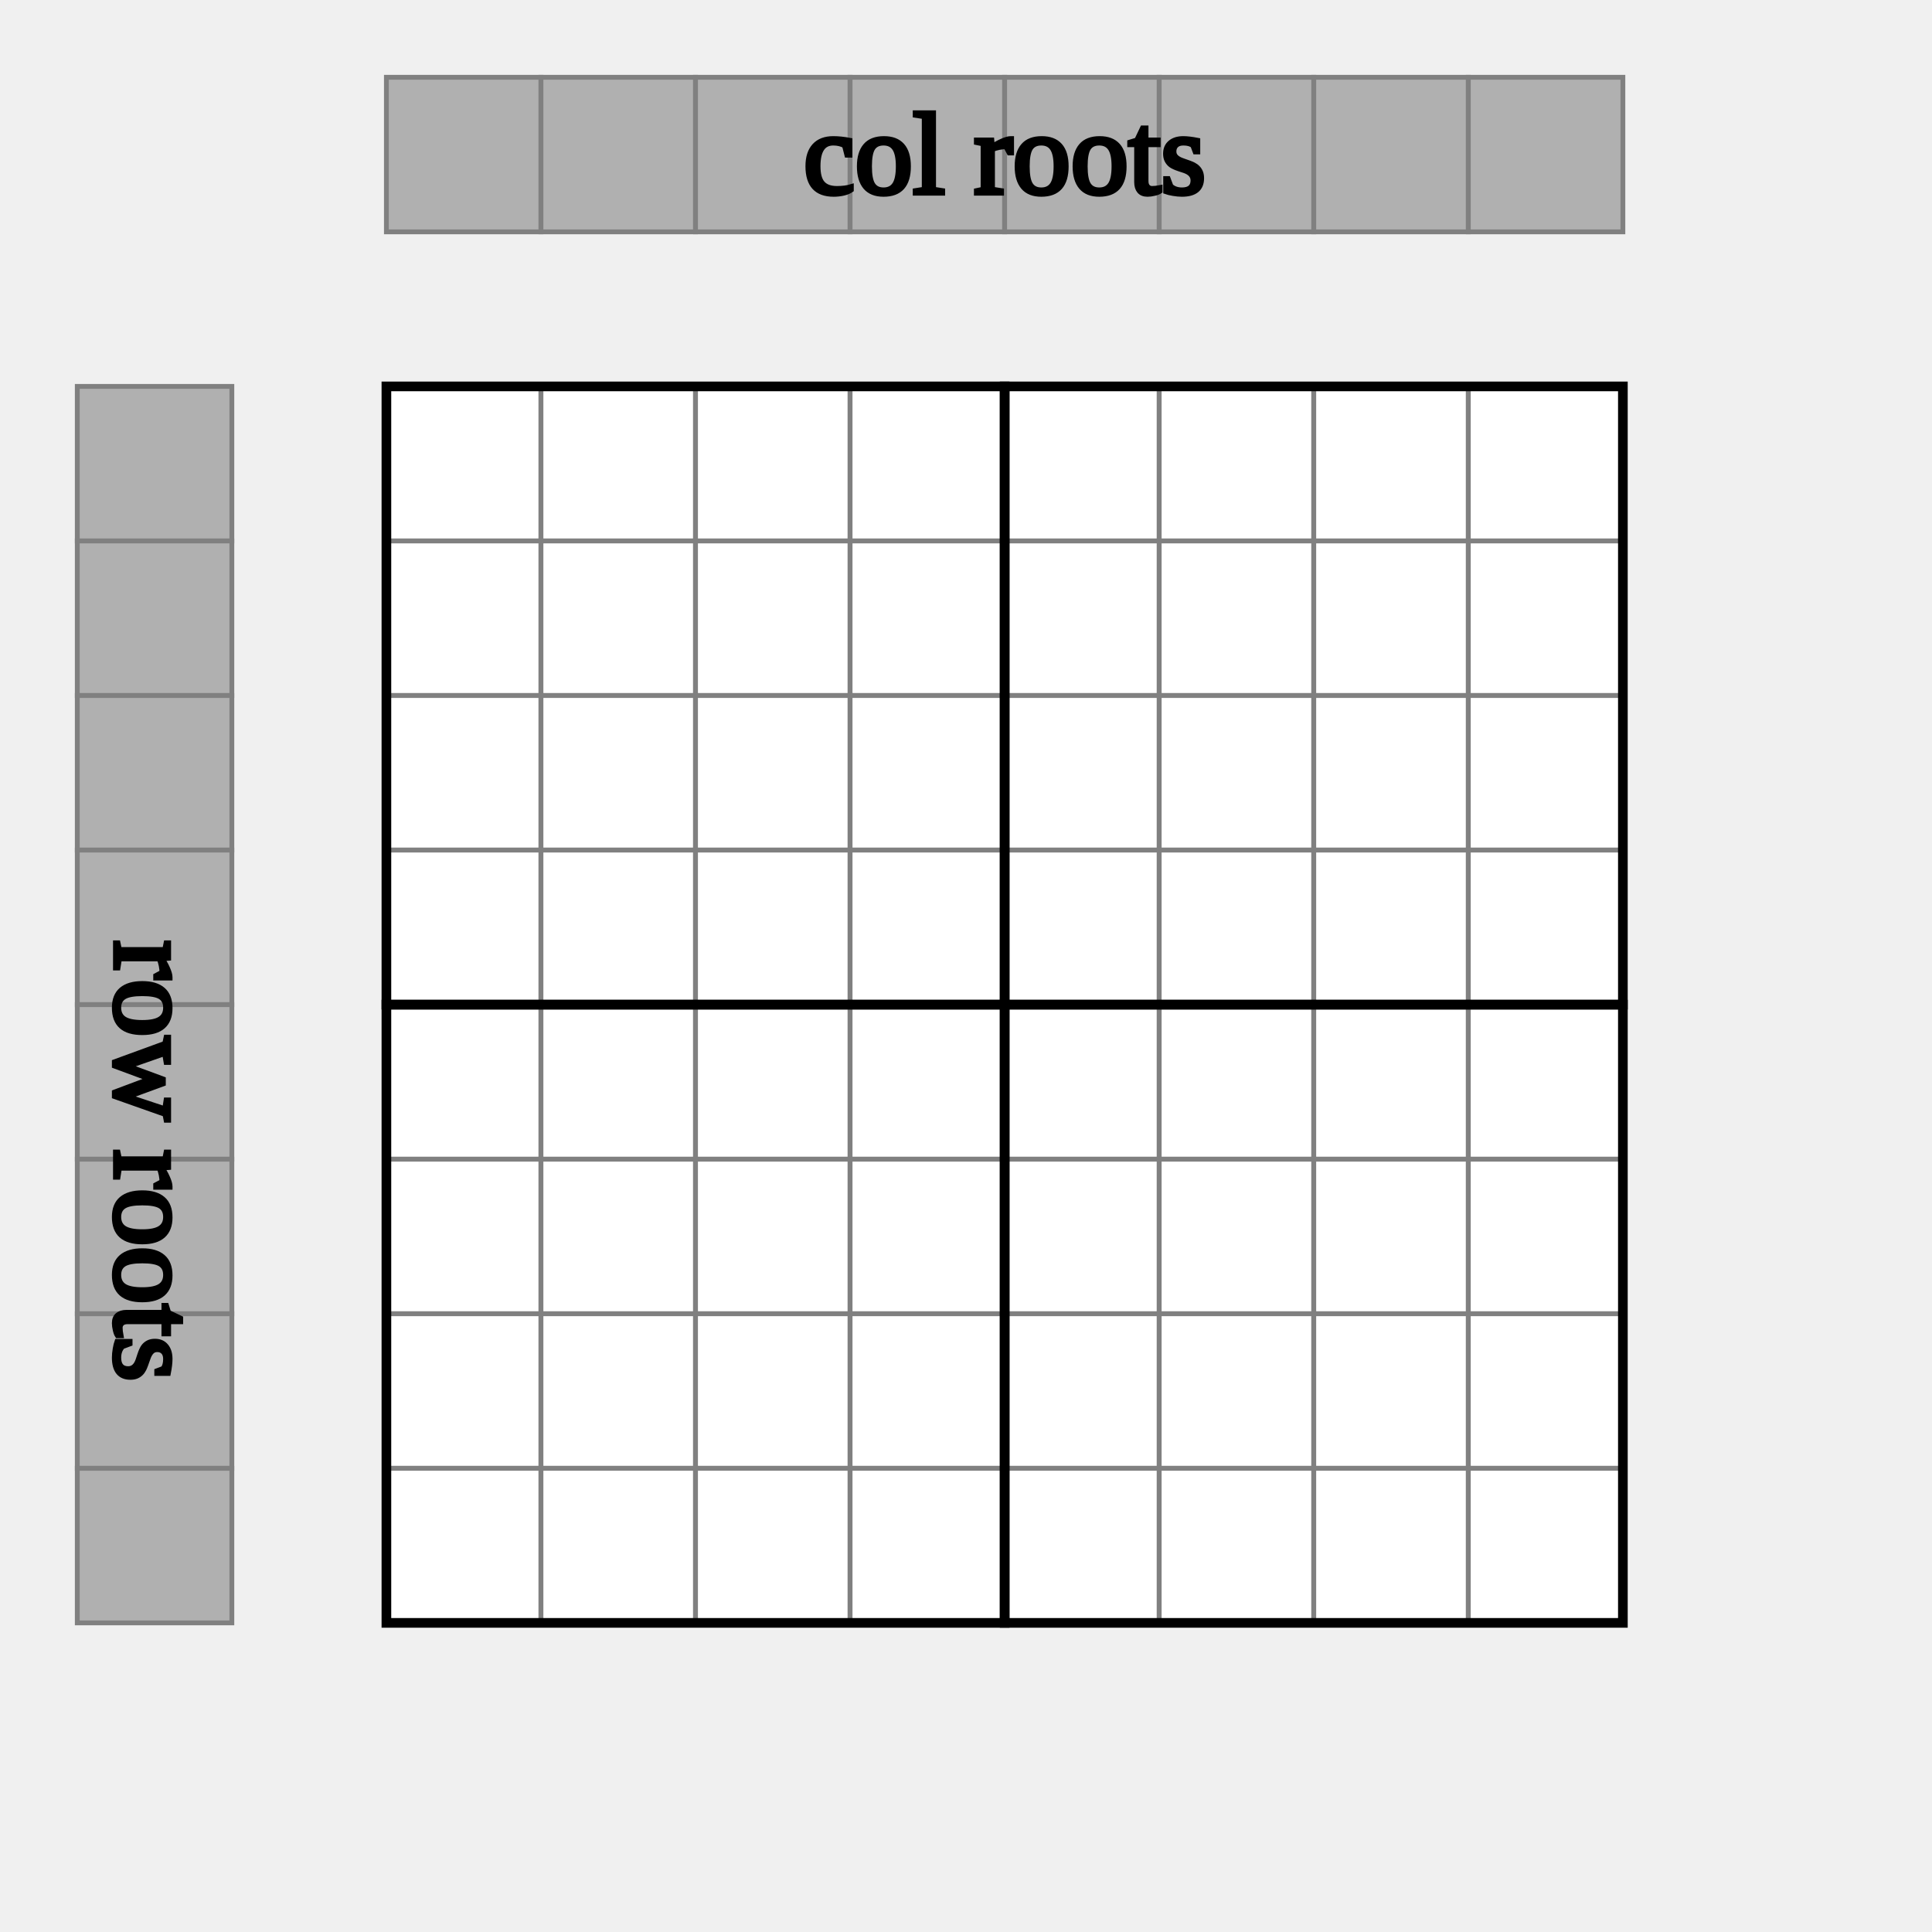
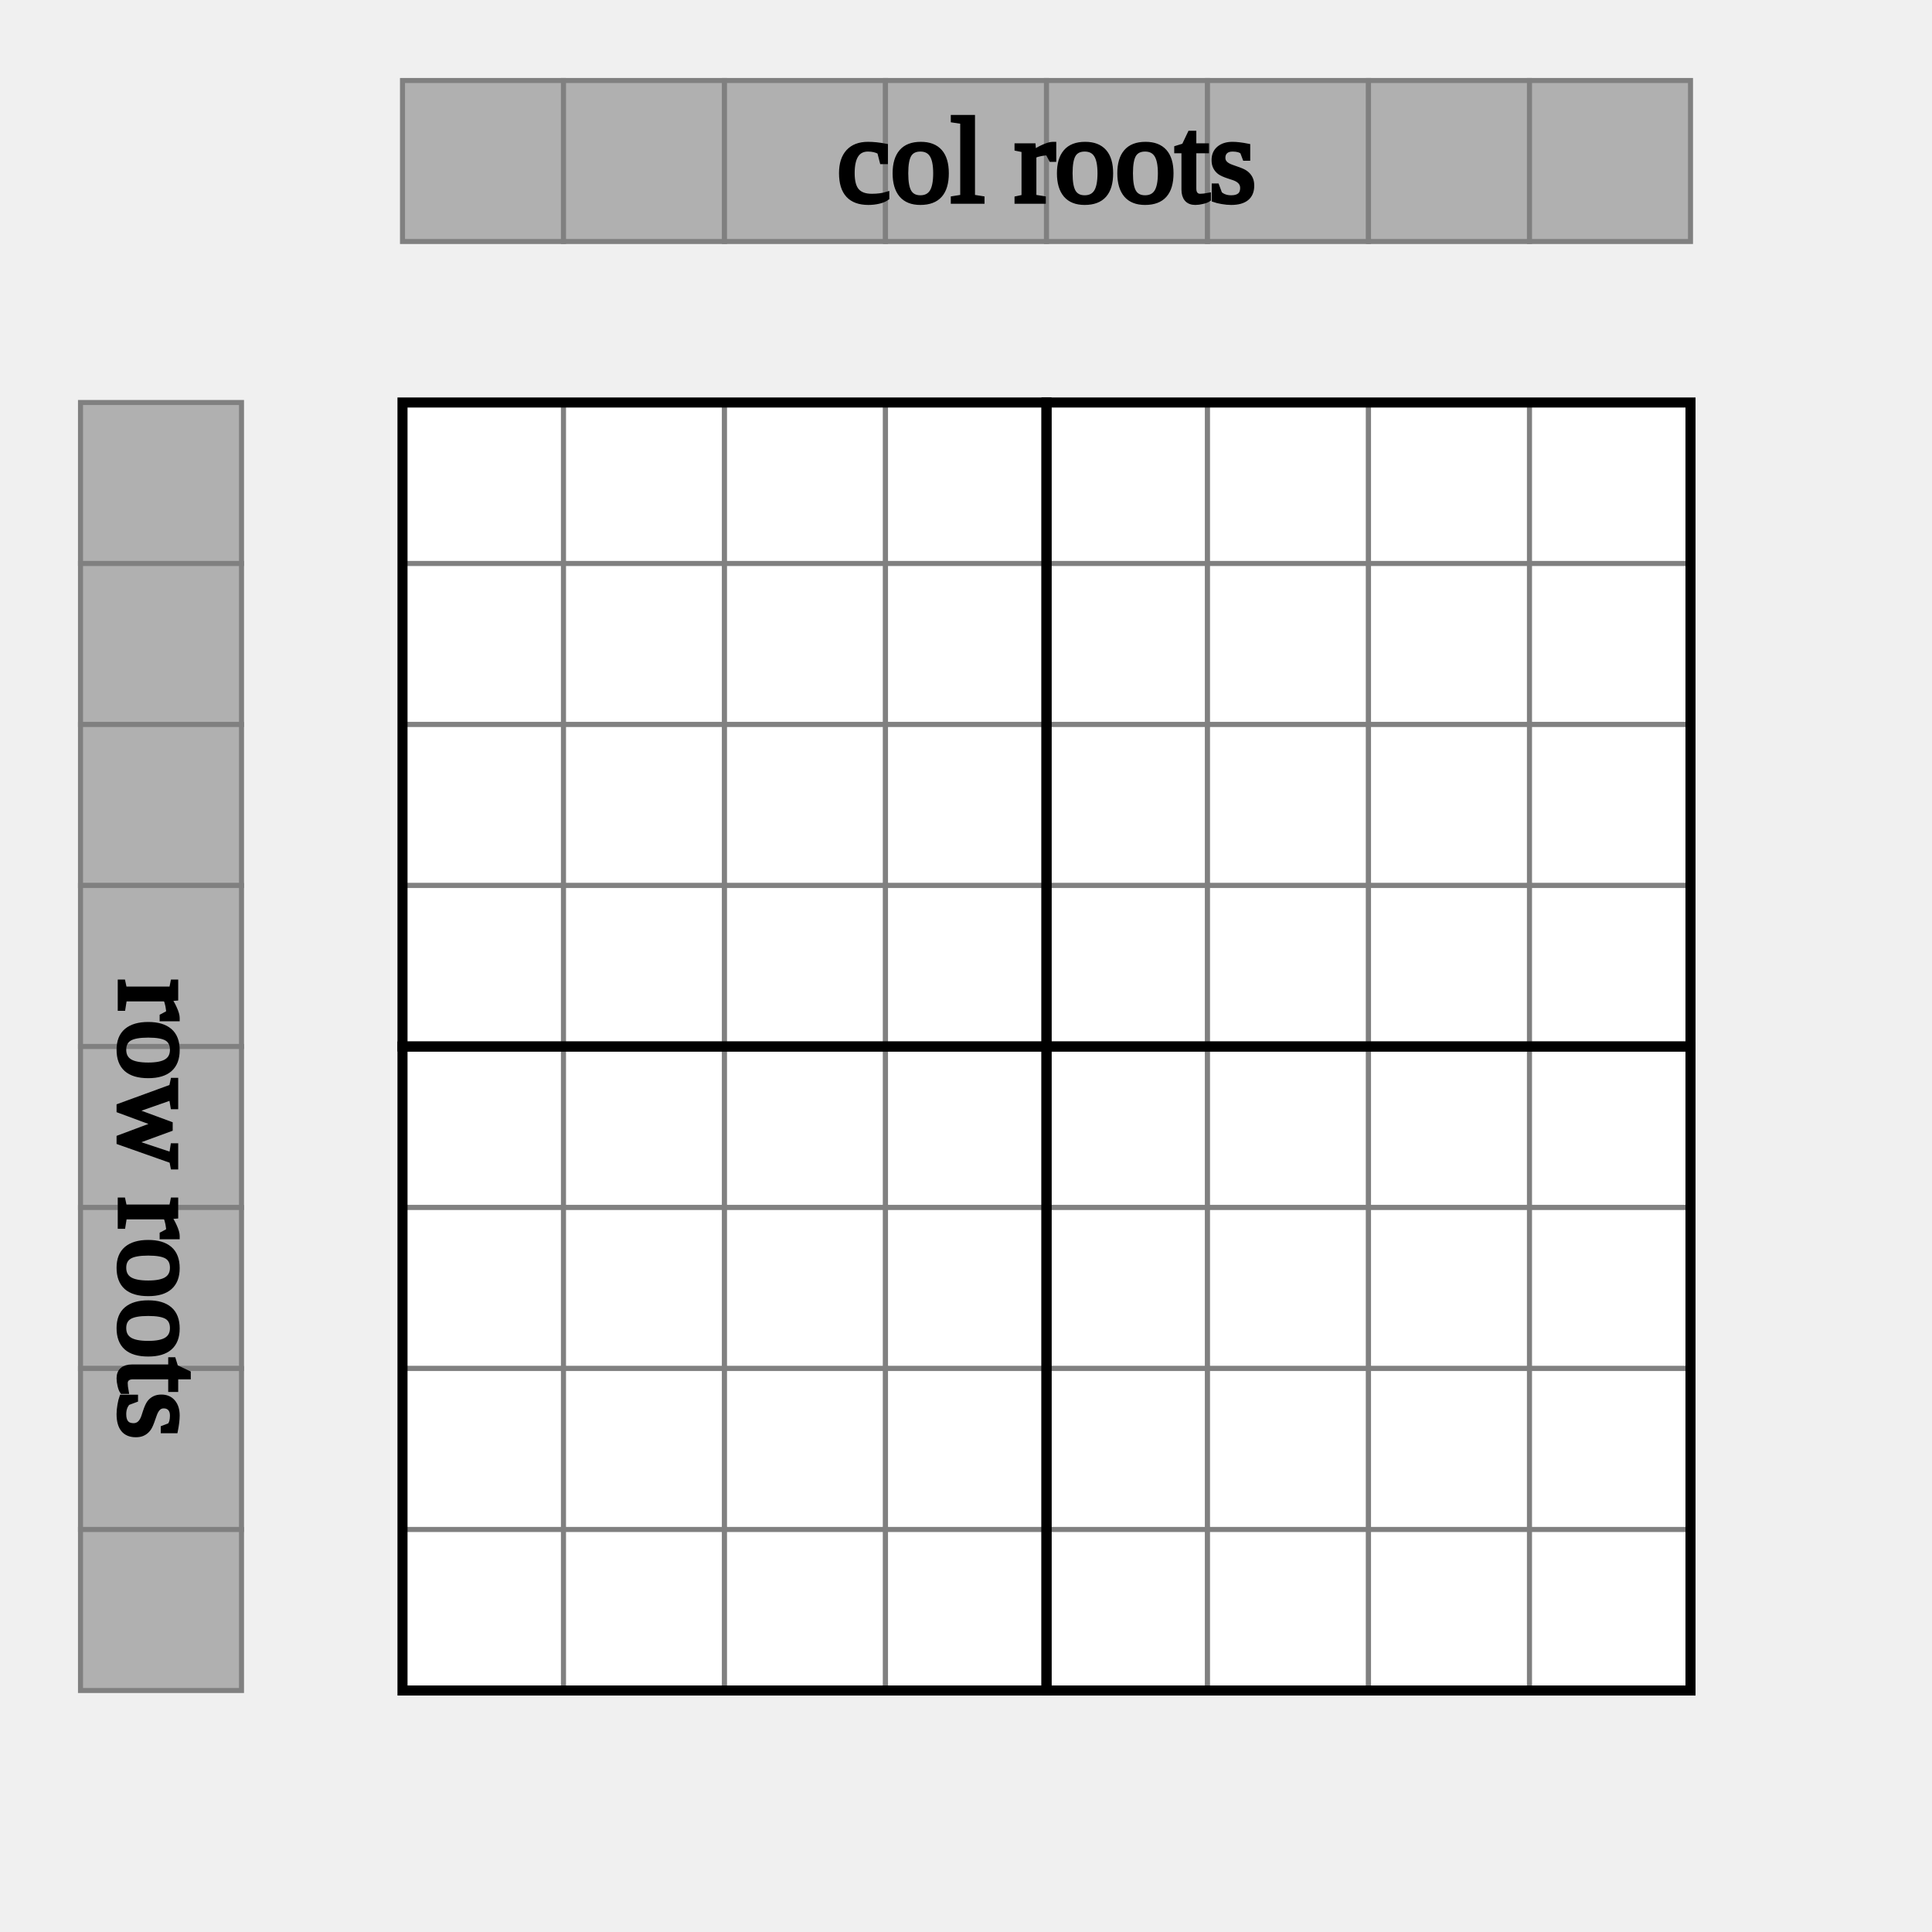
- <svg xmlns="http://www.w3.org/2000/svg" width="320" height="320" viewBox="-80 -80 400 400">
+ <svg xmlns="http://www.w3.org/2000/svg" viewBox="-80 -80 384 384">
  <rect fill="#ffffff" stroke="#808080" x="0" y="0" width="32" height="32" />
  <rect fill="#ffffff" stroke="#808080" x="32" y="0" width="32" height="32" />
  <rect fill="#ffffff" stroke="#808080" x="64" y="0" width="32" height="32" />
  <rect fill="#ffffff" stroke="#808080" x="96" y="0" width="32" height="32" />
  <rect fill="#ffffff" stroke="#808080" x="0" y="32" width="32" height="32" />
  <rect fill="#ffffff" stroke="#808080" x="32" y="32" width="32" height="32" />
  <rect fill="#ffffff" stroke="#808080" x="64" y="32" width="32" height="32" />
  <rect fill="#ffffff" stroke="#808080" x="96" y="32" width="32" height="32" />
  <rect fill="#ffffff" stroke="#808080" x="0" y="64" width="32" height="32" />
  <rect fill="#ffffff" stroke="#808080" x="32" y="64" width="32" height="32" />
  <rect fill="#ffffff" stroke="#808080" x="64" y="64" width="32" height="32" />
  <rect fill="#ffffff" stroke="#808080" x="96" y="64" width="32" height="32" />
  <rect fill="#ffffff" stroke="#808080" x="0" y="96" width="32" height="32" />
  <rect fill="#ffffff" stroke="#808080" x="32" y="96" width="32" height="32" />
  <rect fill="#ffffff" stroke="#808080" x="64" y="96" width="32" height="32" />
  <rect fill="#ffffff" stroke="#808080" x="96" y="96" width="32" height="32" />
  <rect fill="#ffffff" stroke="#808080" x="128" y="0" width="32" height="32" />
  <rect fill="#ffffff" stroke="#808080" x="160" y="0" width="32" height="32" />
  <rect fill="#ffffff" stroke="#808080" x="192" y="0" width="32" height="32" />
  <rect fill="#ffffff" stroke="#808080" x="224" y="0" width="32" height="32" />
  <rect fill="#ffffff" stroke="#808080" x="128" y="32" width="32" height="32" />
  <rect fill="#ffffff" stroke="#808080" x="160" y="32" width="32" height="32" />
  <rect fill="#ffffff" stroke="#808080" x="192" y="32" width="32" height="32" />
  <rect fill="#ffffff" stroke="#808080" x="224" y="32" width="32" height="32" />
  <rect fill="#ffffff" stroke="#808080" x="128" y="64" width="32" height="32" />
  <rect fill="#ffffff" stroke="#808080" x="160" y="64" width="32" height="32" />
  <rect fill="#ffffff" stroke="#808080" x="192" y="64" width="32" height="32" />
  <rect fill="#ffffff" stroke="#808080" x="224" y="64" width="32" height="32" />
  <rect fill="#ffffff" stroke="#808080" x="128" y="96" width="32" height="32" />
  <rect fill="#ffffff" stroke="#808080" x="160" y="96" width="32" height="32" />
  <rect fill="#ffffff" stroke="#808080" x="192" y="96" width="32" height="32" />
  <rect fill="#ffffff" stroke="#808080" x="224" y="96" width="32" height="32" />
  <rect fill="#ffffff" stroke="#808080" x="0" y="128" width="32" height="32" />
  <rect fill="#ffffff" stroke="#808080" x="32" y="128" width="32" height="32" />
  <rect fill="#ffffff" stroke="#808080" x="64" y="128" width="32" height="32" />
  <rect fill="#ffffff" stroke="#808080" x="96" y="128" width="32" height="32" />
  <rect fill="#ffffff" stroke="#808080" x="0" y="160" width="32" height="32" />
  <rect fill="#ffffff" stroke="#808080" x="32" y="160" width="32" height="32" />
  <rect fill="#ffffff" stroke="#808080" x="64" y="160" width="32" height="32" />
  <rect fill="#ffffff" stroke="#808080" x="96" y="160" width="32" height="32" />
  <rect fill="#ffffff" stroke="#808080" x="0" y="192" width="32" height="32" />
  <rect fill="#ffffff" stroke="#808080" x="32" y="192" width="32" height="32" />
  <rect fill="#ffffff" stroke="#808080" x="64" y="192" width="32" height="32" />
  <rect fill="#ffffff" stroke="#808080" x="96" y="192" width="32" height="32" />
  <rect fill="#ffffff" stroke="#808080" x="0" y="224" width="32" height="32" />
  <rect fill="#ffffff" stroke="#808080" x="32" y="224" width="32" height="32" />
  <rect fill="#ffffff" stroke="#808080" x="64" y="224" width="32" height="32" />
  <rect fill="#ffffff" stroke="#808080" x="96" y="224" width="32" height="32" />
  <rect fill="#ffffff" stroke="#808080" x="128" y="128" width="32" height="32" />
  <rect fill="#ffffff" stroke="#808080" x="160" y="128" width="32" height="32" />
  <rect fill="#ffffff" stroke="#808080" x="192" y="128" width="32" height="32" />
  <rect fill="#ffffff" stroke="#808080" x="224" y="128" width="32" height="32" />
  <rect fill="#ffffff" stroke="#808080" x="128" y="160" width="32" height="32" />
  <rect fill="#ffffff" stroke="#808080" x="160" y="160" width="32" height="32" />
  <rect fill="#ffffff" stroke="#808080" x="192" y="160" width="32" height="32" />
  <rect fill="#ffffff" stroke="#808080" x="224" y="160" width="32" height="32" />
  <rect fill="#ffffff" stroke="#808080" x="128" y="192" width="32" height="32" />
  <rect fill="#ffffff" stroke="#808080" x="160" y="192" width="32" height="32" />
  <rect fill="#ffffff" stroke="#808080" x="192" y="192" width="32" height="32" />
  <rect fill="#ffffff" stroke="#808080" x="224" y="192" width="32" height="32" />
  <rect fill="#ffffff" stroke="#808080" x="128" y="224" width="32" height="32" />
  <rect fill="#ffffff" stroke="#808080" x="160" y="224" width="32" height="32" />
  <rect fill="#ffffff" stroke="#808080" x="192" y="224" width="32" height="32" />
  <rect fill="#ffffff" stroke="#808080" x="224" y="224" width="32" height="32" />
  <rect fill="none" stroke="#000000" stroke-width="2" x="0" y="0" width="128" height="128" />
  <rect fill="none" stroke="#000000" stroke-width="2" x="128" y="0" width="128" height="128" />
  <rect fill="none" stroke="#000000" stroke-width="2" x="0" y="128" width="128" height="128" />
  <rect fill="none" stroke="#000000" stroke-width="2" x="128" y="128" width="128" height="128" />
  <rect fill="#B0B0B0" stroke="#808080" x="-64" y="0" width="32" height="32" />
  <rect fill="#B0B0B0" stroke="#808080" x="-64" y="32" width="32" height="32" />
  <rect fill="#B0B0B0" stroke="#808080" x="-64" y="64" width="32" height="32" />
  <rect fill="#B0B0B0" stroke="#808080" x="-64" y="96" width="32" height="32" />
  <rect fill="#B0B0B0" stroke="#808080" x="-64" y="128" width="32" height="32" />
  <rect fill="#B0B0B0" stroke="#808080" x="-64" y="160" width="32" height="32" />
  <rect fill="#B0B0B0" stroke="#808080" x="-64" y="192" width="32" height="32" />
  <rect fill="#B0B0B0" stroke="#808080" x="-64" y="224" width="32" height="32" />
  <text text-anchor="middle" font-size="24" stroke="#000000" x="-48" y="128" style="writing-mode: tb;">row roots</text>
  <rect fill="#B0B0B0" stroke="#808080" x="0" y="-64" width="32" height="32" />
  <rect fill="#B0B0B0" stroke="#808080" x="32" y="-64" width="32" height="32" />
  <rect fill="#B0B0B0" stroke="#808080" x="64" y="-64" width="32" height="32" />
  <rect fill="#B0B0B0" stroke="#808080" x="96" y="-64" width="32" height="32" />
  <rect fill="#B0B0B0" stroke="#808080" x="128" y="-64" width="32" height="32" />
  <rect fill="#B0B0B0" stroke="#808080" x="160" y="-64" width="32" height="32" />
  <rect fill="#B0B0B0" stroke="#808080" x="192" y="-64" width="32" height="32" />
  <rect fill="#B0B0B0" stroke="#808080" x="224" y="-64" width="32" height="32" />
  <text text-anchor="middle" font-size="24" stroke="#000000" x="128" y="-40">col roots</text>
</svg>
